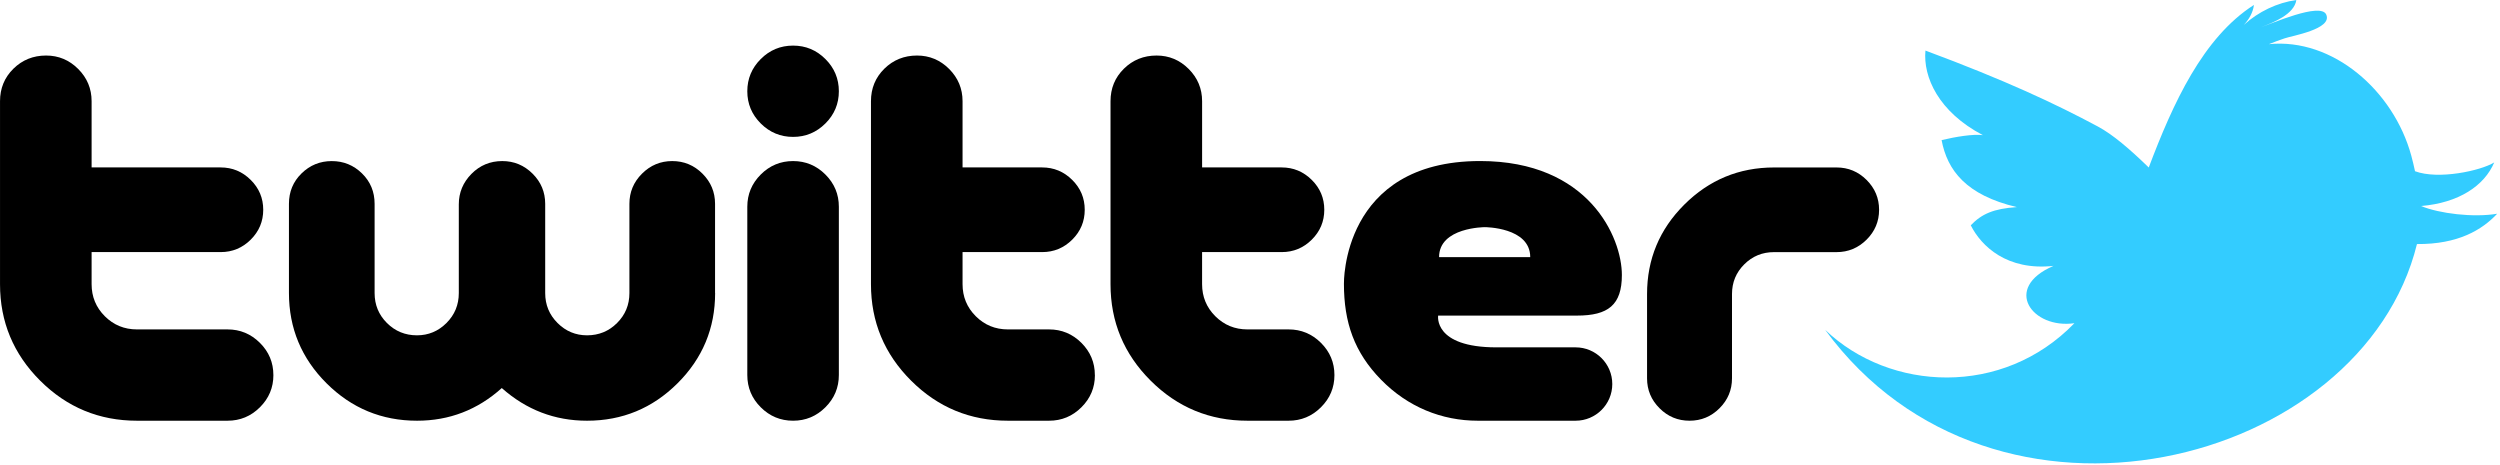
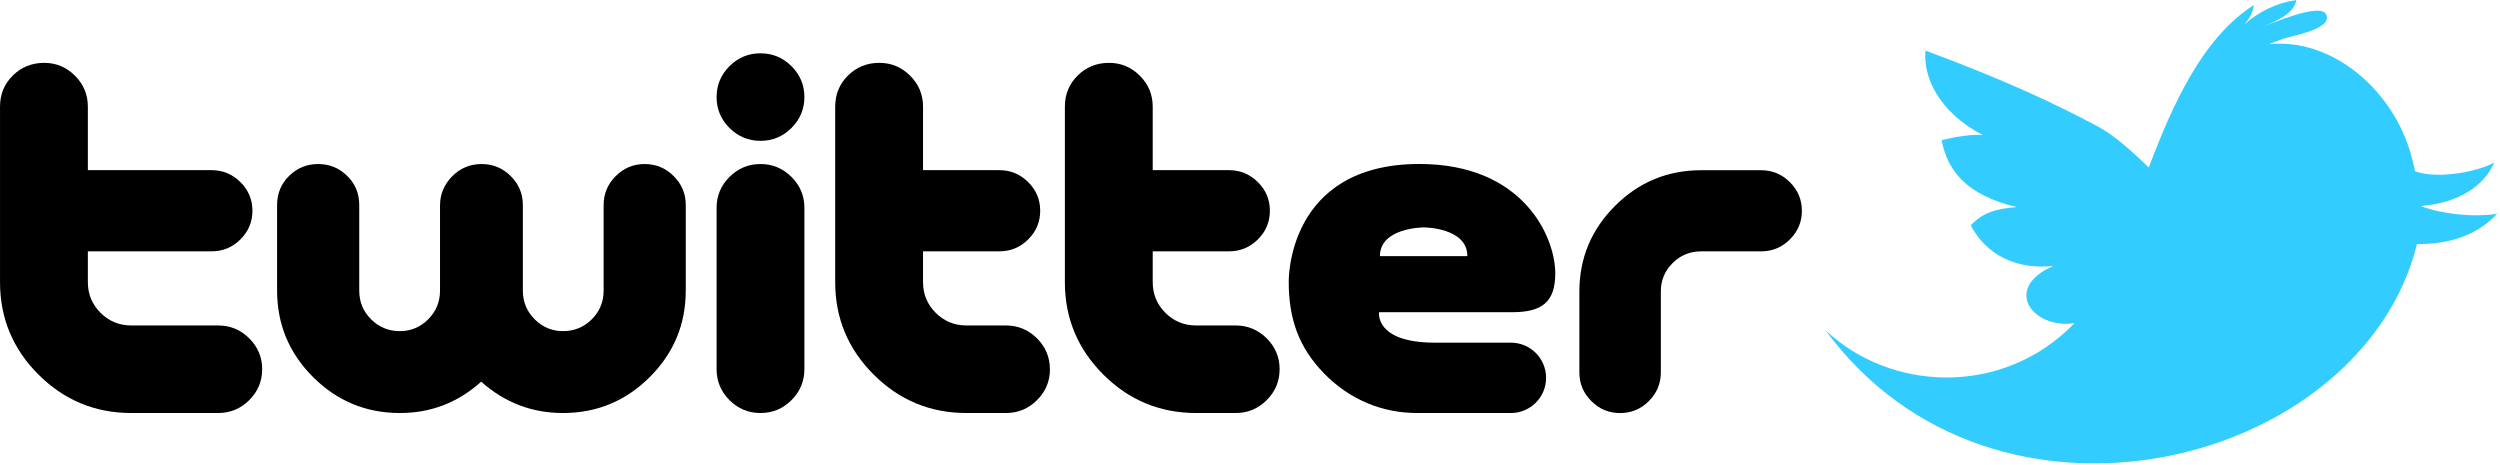
<svg xmlns="http://www.w3.org/2000/svg" width="140" height="26">
  <g>
-     <path d="M87.389 15.943l-.062.006.108-.017-.046.012z" />
-     <path d="M15.31 21.004c0 .702-.252 1.304-.755 1.804-.503.501-1.107.752-1.811.752h-5.073c-2.114 0-3.92-.747-5.42-2.242s-2.25-3.295-2.25-5.402v-10.247c0-.722.25-1.329.749-1.821.5-.491 1.11-.738 1.83-.738.699 0 1.3.251 1.799.752.5.501.751 1.102.751 1.804v3.71h7.223c.656 0 1.217.232 1.686.698.469.465.702 1.022.702 1.673 0 .65-.233 1.208-.7 1.673-.467.464-1.027.697-1.68.697h-7.231v1.796c0 .704.246 1.302.74 1.796.493.492 1.093.738 1.798.738h5.074c.704 0 1.309.251 1.812.752.504.501.755 1.103.755 1.804z" />
-     <path d="M74.728 21.004c0 .702-.252 1.304-.755 1.804-.503.501-1.107.752-1.811.752h-2.304c-2.114 0-3.92-.747-5.42-2.242s-2.249-3.295-2.249-5.402v-10.247c0-.722.249-1.329.749-1.821.499-.491 1.11-.738 1.83-.738.699 0 1.3.251 1.799.752.5.501.751 1.102.751 1.804v3.71h4.454c.656 0 1.217.233 1.686.698.469.465.702 1.022.702 1.673 0 .65-.233 1.208-.7 1.673-.467.464-1.027.697-1.68.697h-4.463v1.796c0 .704.246 1.302.74 1.796.494.492 1.093.738 1.798.738h2.306c.704 0 1.309.251 1.812.752.503.501.755 1.103.755 1.804z" />
-     <path d="M61.315 21.004c0 .702-.252 1.304-.755 1.804-.503.501-1.107.752-1.811.752h-2.305c-2.114 0-3.92-.747-5.42-2.242s-2.25-3.295-2.25-5.402v-10.247c0-.722.25-1.329.749-1.821.5-.491 1.109-.738 1.83-.738.699 0 1.3.251 1.799.752.5.501.751 1.102.751 1.804v3.71h4.454c.656 0 1.218.233 1.686.698.469.465.702 1.022.702 1.673 0 .65-.233 1.208-.7 1.673-.467.464-1.027.697-1.68.697h-4.462v1.796c0 .704.246 1.302.74 1.796.493.492 1.093.738 1.797.738h2.306c.704 0 1.309.251 1.812.752.502.501.754 1.103.754 1.804z" />
-     <path d="M40.047 16.409c0 1.971-.701 3.656-2.104 5.054-1.403 1.398-3.092 2.097-5.069 2.097-1.808 0-3.399-.609-4.774-1.829-1.356 1.22-2.938 1.829-4.745 1.829-1.976 0-3.667-.699-5.07-2.097-1.402-1.398-2.104-3.083-2.104-5.054v-4.995c0-.676.235-1.243.706-1.703.469-.46 1.034-.69 1.692-.69.659 0 1.224.23 1.693.69.47.46.706 1.028.706 1.704v4.997c0 .659.231 1.217.691 1.677.462.46 1.022.689 1.681.689.64 0 1.191-.229 1.652-.689.461-.461.691-1.019.691-1.677v-4.969c0-.657.236-1.225.707-1.704.472-.478 1.048-.719 1.727-.719.659 0 1.225.235 1.697.705.472.469.707 1.033.707 1.69v4.997c0 .659.231 1.217.692 1.677.461.46 1.012.689 1.652.689.659 0 1.22-.229 1.68-.689.462-.461.692-1.019.692-1.677v-4.997c0-.657.235-1.221.706-1.69.47-.47 1.035-.705 1.692-.705.659 0 1.224.235 1.693.704.47.469.705 1.032.705 1.689v4.995h-.001z" />
-     <path d="M46.976 5.11c0 .701-.251 1.303-.754 1.804-.503.501-1.106.752-1.809.752-.705 0-1.308-.251-1.811-.752-.502-.501-.753-1.103-.753-1.804 0-.702.252-1.303.753-1.804.503-.502 1.106-.752 1.811-.752.704 0 1.307.25 1.809.752.503.501.754 1.102.754 1.804z" />
-     <path d="M46.976 21.001c0 .703-.251 1.305-.754 1.807s-1.106.752-1.809.752c-.705 0-1.308-.25-1.811-.752-.502-.501-.753-1.104-.753-1.807v-9.422c0-.703.252-1.305.753-1.806.503-.502 1.106-.753 1.811-.753.704 0 1.307.251 1.809.753.503.501.754 1.103.754 1.806v9.422z" />
-     <path d="M105.229 11.749c0 .65-.234 1.208-.702 1.673-.467.464-1.027.697-1.68.697h-3.502c-.654 0-1.21.228-1.667.685-.458.456-.686 1.009-.686 1.662v4.72c0 .651-.233 1.211-.699 1.676-.467.467-1.026.698-1.679.698s-1.213-.231-1.679-.698c-.467-.465-.7-1.023-.7-1.675v-4.718c0-1.954.695-3.625 2.086-5.011 1.391-1.386 3.067-2.08 5.027-2.08h3.5c.654 0 1.214.233 1.68.698.467.465.701 1.022.701 1.673z" />
-     <path d="M82.757 23.56c-2.018 0-3.92-.767-5.421-2.3-1.499-1.534-2.076-3.206-2.076-5.367 0 0-.146-6.875 7.629-6.875 6.084 0 7.936 4.273 7.936 6.383 0 1.677-.767 2.272-2.513 2.272h-7.776s-.282 1.779 3.261 1.779h4.437c1.134 0 2.054.92 2.054 2.054 0 1.135-.92 2.054-2.054 2.054h-5.477zm-2.169-9.162h5.105c0-1.677-2.539-1.677-2.539-1.677s-2.566 0-2.566 1.677z" />
-     <path d="M139.842 11.969c-1.325.226-3.245-.009-4.264-.432 2.115-.175 3.547-1.136 4.099-2.441-.762.469-3.13.98-4.436.493-.065-.307-.135-.599-.207-.864-.994-3.659-4.405-6.609-7.975-6.252.287-.117.58-.225.875-.324.391-.141 2.698-.517 2.336-1.331-.307-.718-3.127.54-3.658.705.701-.263 1.861-.716 1.984-1.522-1.073.147-2.127.655-2.941 1.394.295-.316.517-.702.564-1.118-2.863 1.832-4.536 5.522-5.889 9.103-1.063-1.032-2.007-1.844-2.851-2.296-2.37-1.271-5.205-2.599-9.654-4.252-.137 1.473.727 3.434 3.217 4.736-.539-.073-1.525.09-2.313.278.32 1.69 1.37 3.08 4.213 3.752-1.299.085-1.972.383-2.579 1.019.591 1.175 2.037 2.556 4.632 2.272-2.889 1.247-1.178 3.554 1.172 3.21-4.007 4.146-10.328 3.838-13.957.374 9.474 12.924 30.071 7.642 33.14-4.806 2.301.019 3.652-.797 4.491-1.697z" fill="#3cf" />
+     <g>
+       <path d="M87.389 15.943l-.062.006.108-.017-.046.012z" />
+       <path d="M14.681 20.678c0 .673-.241 1.25-.724 1.73-.483.481-1.061.721-1.737.721h-4.865c-2.027 0-3.759-.716-5.197-2.15-1.439-1.434-2.157-3.16-2.157-5.18v-9.826c0-.693.24-1.274.719-1.746.479-.471 1.064-.707 1.755-.707.671 0 1.247.241 1.725.721.48.48.72 1.056.72 1.73v3.558h6.926c.629 0 1.167.223 1.617.669.449.445.673.98.673 1.604 0 .623-.224 1.158-.671 1.604-.447.445-.985.668-1.611.668h-6.934v1.722c0 .675.236 1.249.71 1.722.473.472 1.048.708 1.724.708h4.866c.675 0 1.255.241 1.738.721.483.481.724 1.057.724 1.73z" />
+       <path d="M71.658 20.678c0 .673-.241 1.25-.724 1.73-.483.481-1.061.721-1.737.721h-2.21c-2.027 0-3.759-.716-5.197-2.15-1.438-1.434-2.157-3.16-2.157-5.18v-9.826c0-.693.239-1.274.719-1.746.479-.471 1.064-.707 1.755-.707.67 0 1.247.241 1.725.721.48.48.72 1.056.72 1.73v3.558h4.271c.629 0 1.167.223 1.617.669.45.445.673.98.673 1.604 0 .623-.223 1.158-.671 1.604-.448.445-.985.668-1.611.668h-4.279v1.722c0 .675.236 1.249.71 1.722.473.472 1.048.708 1.724.708h2.211c.675 0 1.255.241 1.738.721.483.481.724 1.057.724 1.73z" />
+       <path d="M58.796 20.678c0 .673-.241 1.25-.724 1.73-.483.481-1.061.721-1.737.721h-2.21c-2.027 0-3.759-.716-5.197-2.15-1.438-1.434-2.157-3.16-2.157-5.18v-9.826c0-.693.24-1.274.719-1.746.479-.471 1.064-.707 1.755-.707.67 0 1.247.241 1.725.721.48.48.72 1.056.72 1.73v3.558h4.271c.629 0 1.167.223 1.617.669.45.445.673.98.673 1.604 0 .623-.223 1.158-.671 1.604-.448.445-.985.668-1.611.668h-4.279v1.722c0 .675.236 1.249.71 1.722.473.472 1.048.708 1.723.708h2.211c.675 0 1.255.241 1.737.721.481.481.723 1.057.723 1.73z" />
+       <path d="M38.402 16.271c0 1.89-.672 3.506-2.018 4.847-1.345 1.341-2.965 2.011-4.861 2.011-1.734 0-3.259-.584-4.577-1.754-1.3 1.17-2.817 1.754-4.55 1.754-1.895 0-3.516-.67-4.862-2.011-1.345-1.341-2.017-2.957-2.017-4.847v-4.79c0-.648.225-1.192.677-1.633.45-.441.992-.662 1.623-.662.632 0 1.173.221 1.624.662.451.441.677.986.677 1.634v4.792c0 .632.221 1.167.663 1.608.443.441.98.661 1.612.661.614 0 1.142-.22 1.585-.661.442-.442.663-.977.663-1.608v-4.765c0-.63.227-1.174.678-1.634.453-.459 1.005-.689 1.656-.689.632 0 1.175.225 1.627.676.453.45.678.991.678 1.62v4.792c0 .632.221 1.167.664 1.608.442.441.971.661 1.584.661.632 0 1.17-.22 1.611-.661.443-.442.664-.977.664-1.608v-4.792c0-.63.226-1.171.677-1.62.451-.451.992-.676 1.623-.676.632 0 1.174.225 1.624.675.451.45.676.99.676 1.62v4.79h-.001z" />
+       <path d="M45.046 5.436c0 .672-.241 1.249-.723 1.73-.483.48-1.061.721-1.735.721-.676 0-1.254-.241-1.737-.721-.481-.48-.722-1.057-.722-1.73s.241-1.25.722-1.73c.483-.481 1.061-.721 1.737-.721.675 0 1.253.24 1.735.721.483.48.723 1.057.723 1.73z" />
+       <path d="M45.046 20.675c0 .674-.241 1.251-.723 1.733-.483.481-1.061.721-1.735.721-.676 0-1.254-.24-1.737-.721-.481-.481-.722-1.059-.722-1.733v-9.035c0-.674.241-1.251.722-1.732.483-.481 1.061-.722 1.737-.722.675 0 1.253.241 1.735.722.483.48.723 1.058.723 1.732v9.035z" />
+       <path d="M100.906 11.803c0 .623-.224 1.158-.673 1.605-.448.445-.985.668-1.611.668h-3.358c-.627 0-1.16.219-1.599.657-.44.437-.658.968-.658 1.594v4.527c0 .624-.223 1.161-.671 1.607-.447.448-.984.67-1.61.67-.626 0-1.163-.222-1.61-.669-.447-.446-.671-.981-.671-1.606v-4.524c0-1.874.667-3.476 2-4.805 1.334-1.329 2.941-1.995 4.821-1.995h3.356c.627 0 1.164.223 1.611.669.448.446.672.98.672 1.604z" />
+       <path d="M79.357 23.129c-1.935 0-3.759-.735-5.198-2.206-1.438-1.471-1.99-3.074-1.99-5.147 0 0-.14-6.593 7.316-6.593 5.834 0 7.61 4.098 7.61 6.121 0 1.608-.736 2.179-2.41 2.179h-7.456s-.27 1.706 3.127 1.706h4.255c1.088 0 1.97.882 1.97 1.97s-.882 1.97-1.97 1.97h-5.252zm-2.08-8.786h4.895c0-1.608-2.435-1.608-2.435-1.608s-2.461 0-2.461 1.608z" />
+       <path d="M139.843 11.969c-1.325.226-3.245-.009-4.264-.432 2.115-.175 3.547-1.136 4.099-2.441-.762.469-3.13.98-4.436.493-.065-.307-.135-.599-.207-.864-.994-3.659-4.405-6.609-7.975-6.252.287-.117.58-.225.875-.324.391-.141 2.698-.517 2.336-1.331-.307-.718-3.127.54-3.658.705.701-.263 1.861-.716 1.984-1.522-1.073.147-2.127.655-2.941 1.394.295-.316.517-.702.564-1.118-2.863 1.832-4.536 5.522-5.889 9.103-1.063-1.032-2.007-1.844-2.851-2.296-2.37-1.271-5.205-2.599-9.654-4.252-.137 1.473.727 3.434 3.217 4.736-.539-.073-1.525.09-2.313.278.32 1.69 1.37 3.08 4.213 3.752-1.299.085-1.972.383-2.579 1.019.591 1.175 2.037 2.556 4.632 2.272-2.889 1.247-1.178 3.554 1.172 3.21-4.007 4.146-10.328 3.838-13.957.374 9.474 12.924 30.071 7.642 33.14-4.806 2.301.019 3.652-.797 4.491-1.697z" fill="#3cf" />
+     </g>
  </g>
</svg>
